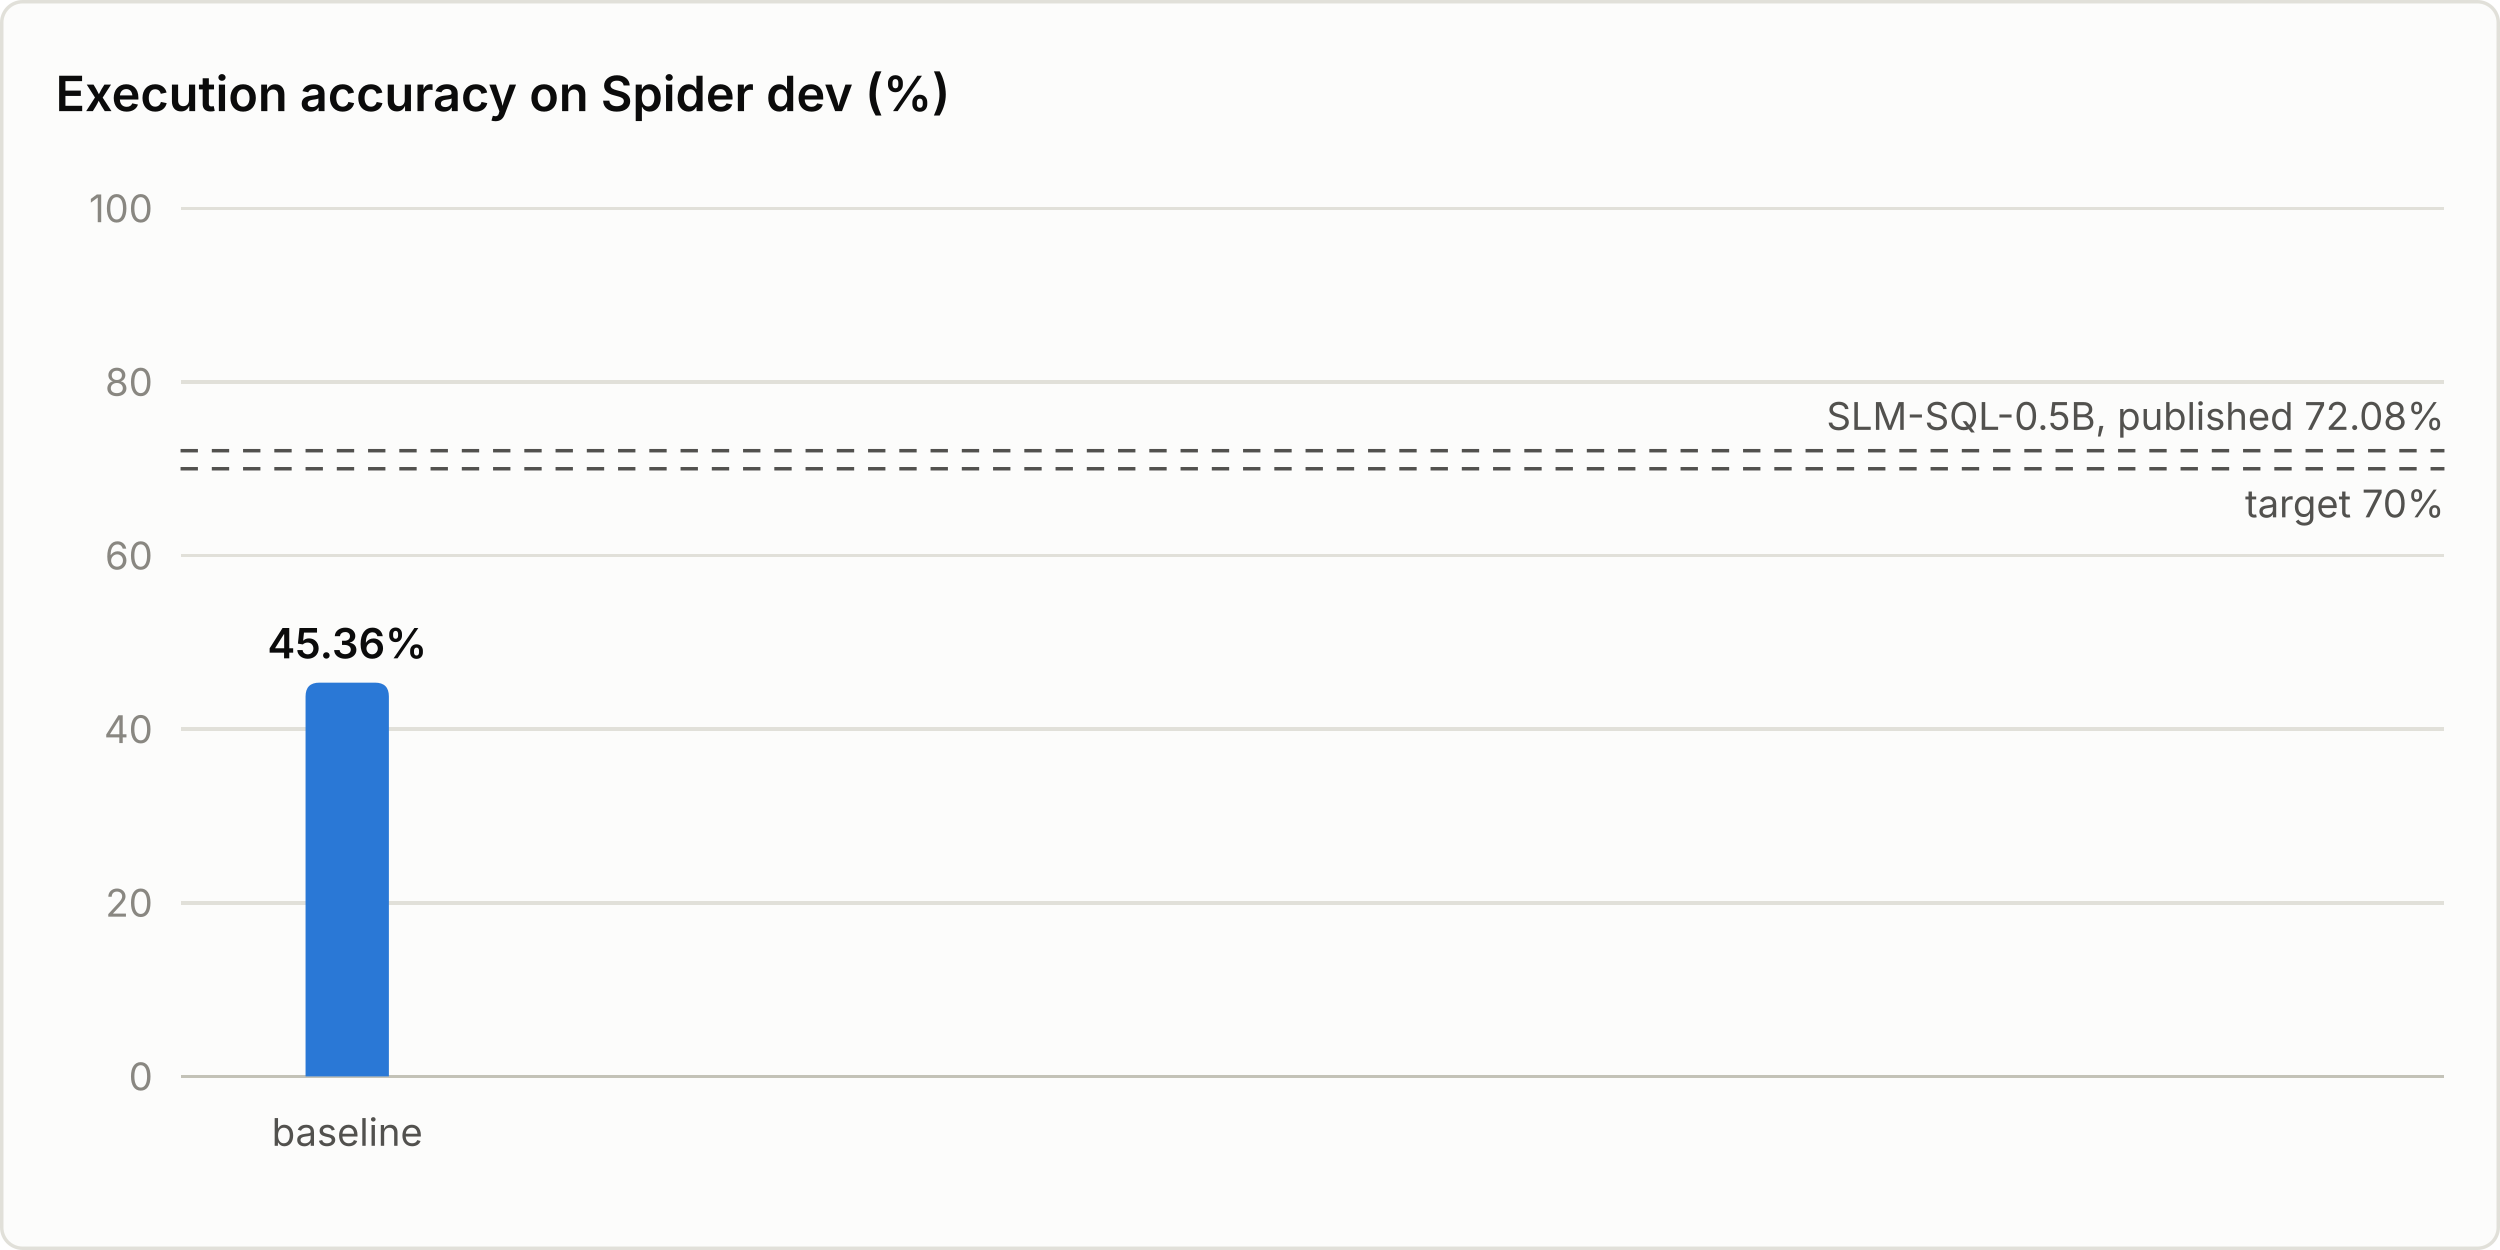
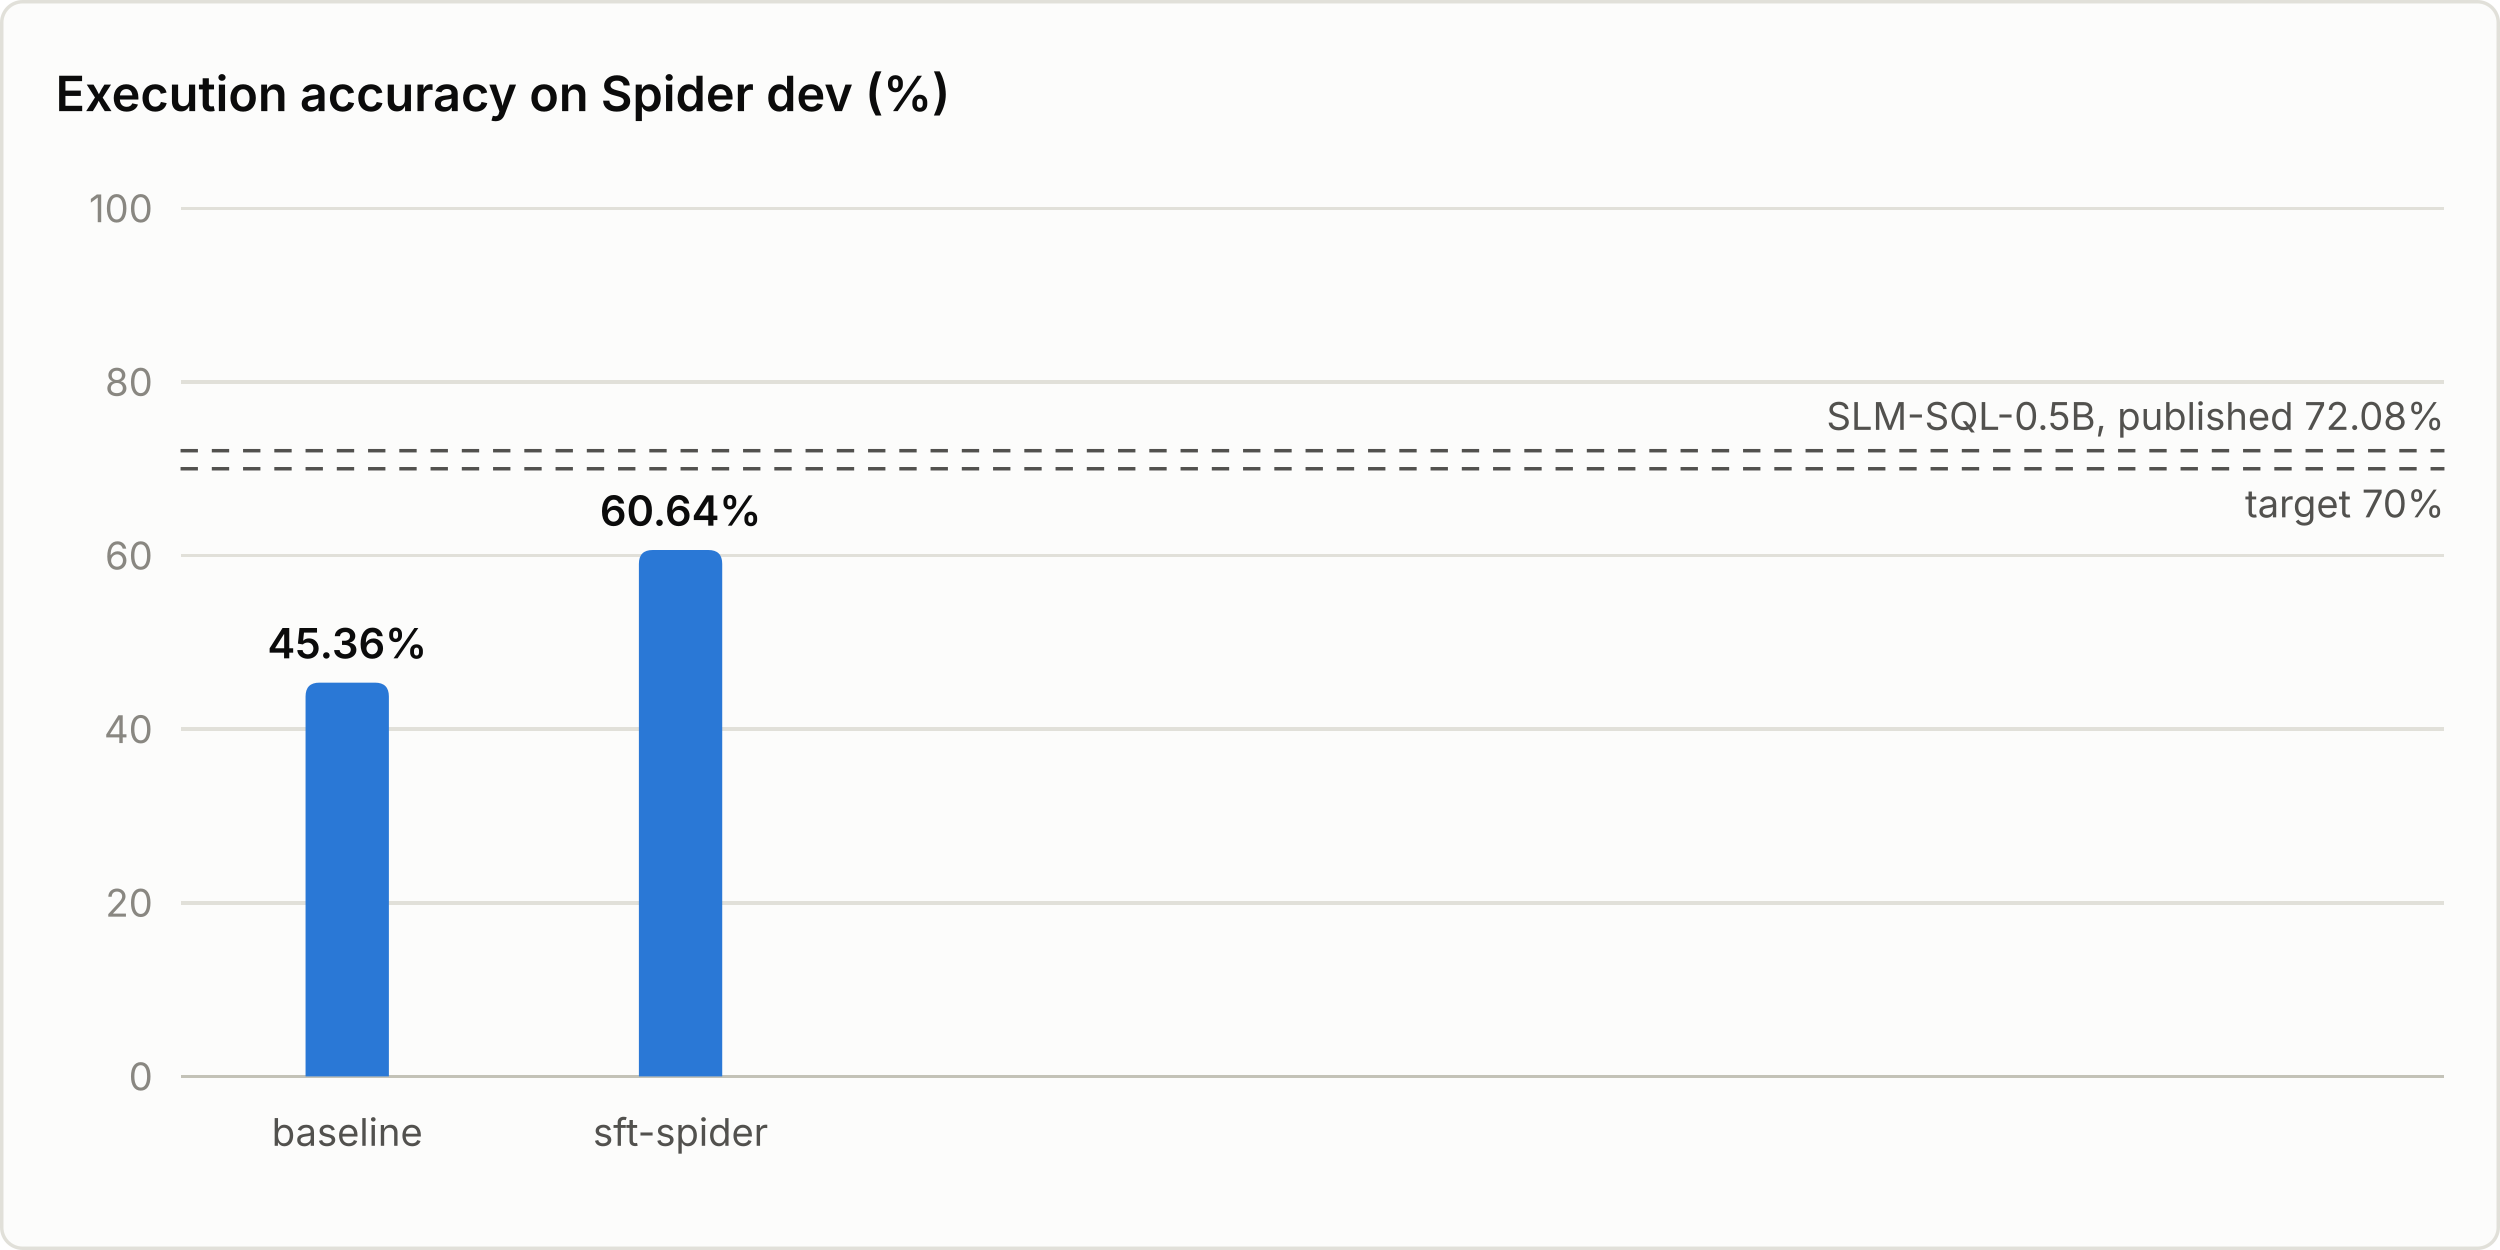
<svg xmlns="http://www.w3.org/2000/svg" width="720" height="360" viewBox="0 0 720 360" role="img" aria-labelledby="chart-title chart-desc" font-family="system-ui, -apple-system, 'Segoe UI', sans-serif">
  <rect x="0.5" y="0.5" width="719" height="359" rx="6" fill="#fcfcfb" stroke="#e1e0d9" />
  <text x="16" y="32" font-size="14" font-weight="600" fill="#0b0b0b">Execution accuracy on Spider dev (%)</text>
  <g font-size="11" fill="#898781" text-anchor="end" shape-rendering="crispEdges">
    <line x1="52" y1="310.00" x2="704" y2="310.00" stroke="#c3c2b7" />
    <text x="44" y="314.00">0</text>
    <line x1="52" y1="260.00" x2="704" y2="260.00" stroke="#e1e0d9" />
    <text x="44" y="264.00">20</text>
    <line x1="52" y1="210.00" x2="704" y2="210.00" stroke="#e1e0d9" />
    <text x="44" y="214.00">40</text>
    <line x1="52" y1="160.00" x2="704" y2="160.00" stroke="#e1e0d9" />
    <text x="44" y="164.00">60</text>
    <line x1="52" y1="110.00" x2="704" y2="110.00" stroke="#e1e0d9" />
    <text x="44" y="114.00">80</text>
    <line x1="52" y1="60.00" x2="704" y2="60.00" stroke="#e1e0d9" />
    <text x="44" y="64.00">100</text>
  </g>
  <g fill="#2a78d6">
    <path d="M88.00 310 V200.60 Q88.00 196.60 92.00 196.60 H108.00 Q112.00 196.60 112.00 200.60 V310 Z" />
+     <path d="M184.00 310 V162.40 Q184.00 158.40 188.00 158.40 H204.00 Q208.00 158.40 208.00 162.40 V310 Z" />
  </g>
  <g stroke="#52514e" stroke-dasharray="5 4">
    <line x1="52" y1="135.00" x2="704" y2="135.00" />
    <line x1="52" y1="129.80" x2="704" y2="129.80" />
  </g>
  <g font-size="11" fill="#52514e" text-anchor="end" stroke="#fcfcfb" stroke-width="3" paint-order="stroke">
    <text x="704" y="149.00">target 70%</text>
    <text x="704" y="123.80">SLM-SQL-0.5B, published 72.08%</text>
  </g>
  <g font-size="12" font-weight="600" fill="#0b0b0b" text-anchor="middle" stroke="#fcfcfb" stroke-width="3" paint-order="stroke">
    <text x="100.00" y="189.60">45.36%</text>
+     <text x="196.00" y="151.40">60.64%</text>
  </g>
  <g font-size="11" fill="#52514e" text-anchor="middle">
    <text x="100.00" y="330">baseline</text>
+     <text x="196.00" y="330">sft-spider</text>
  </g>
</svg>
